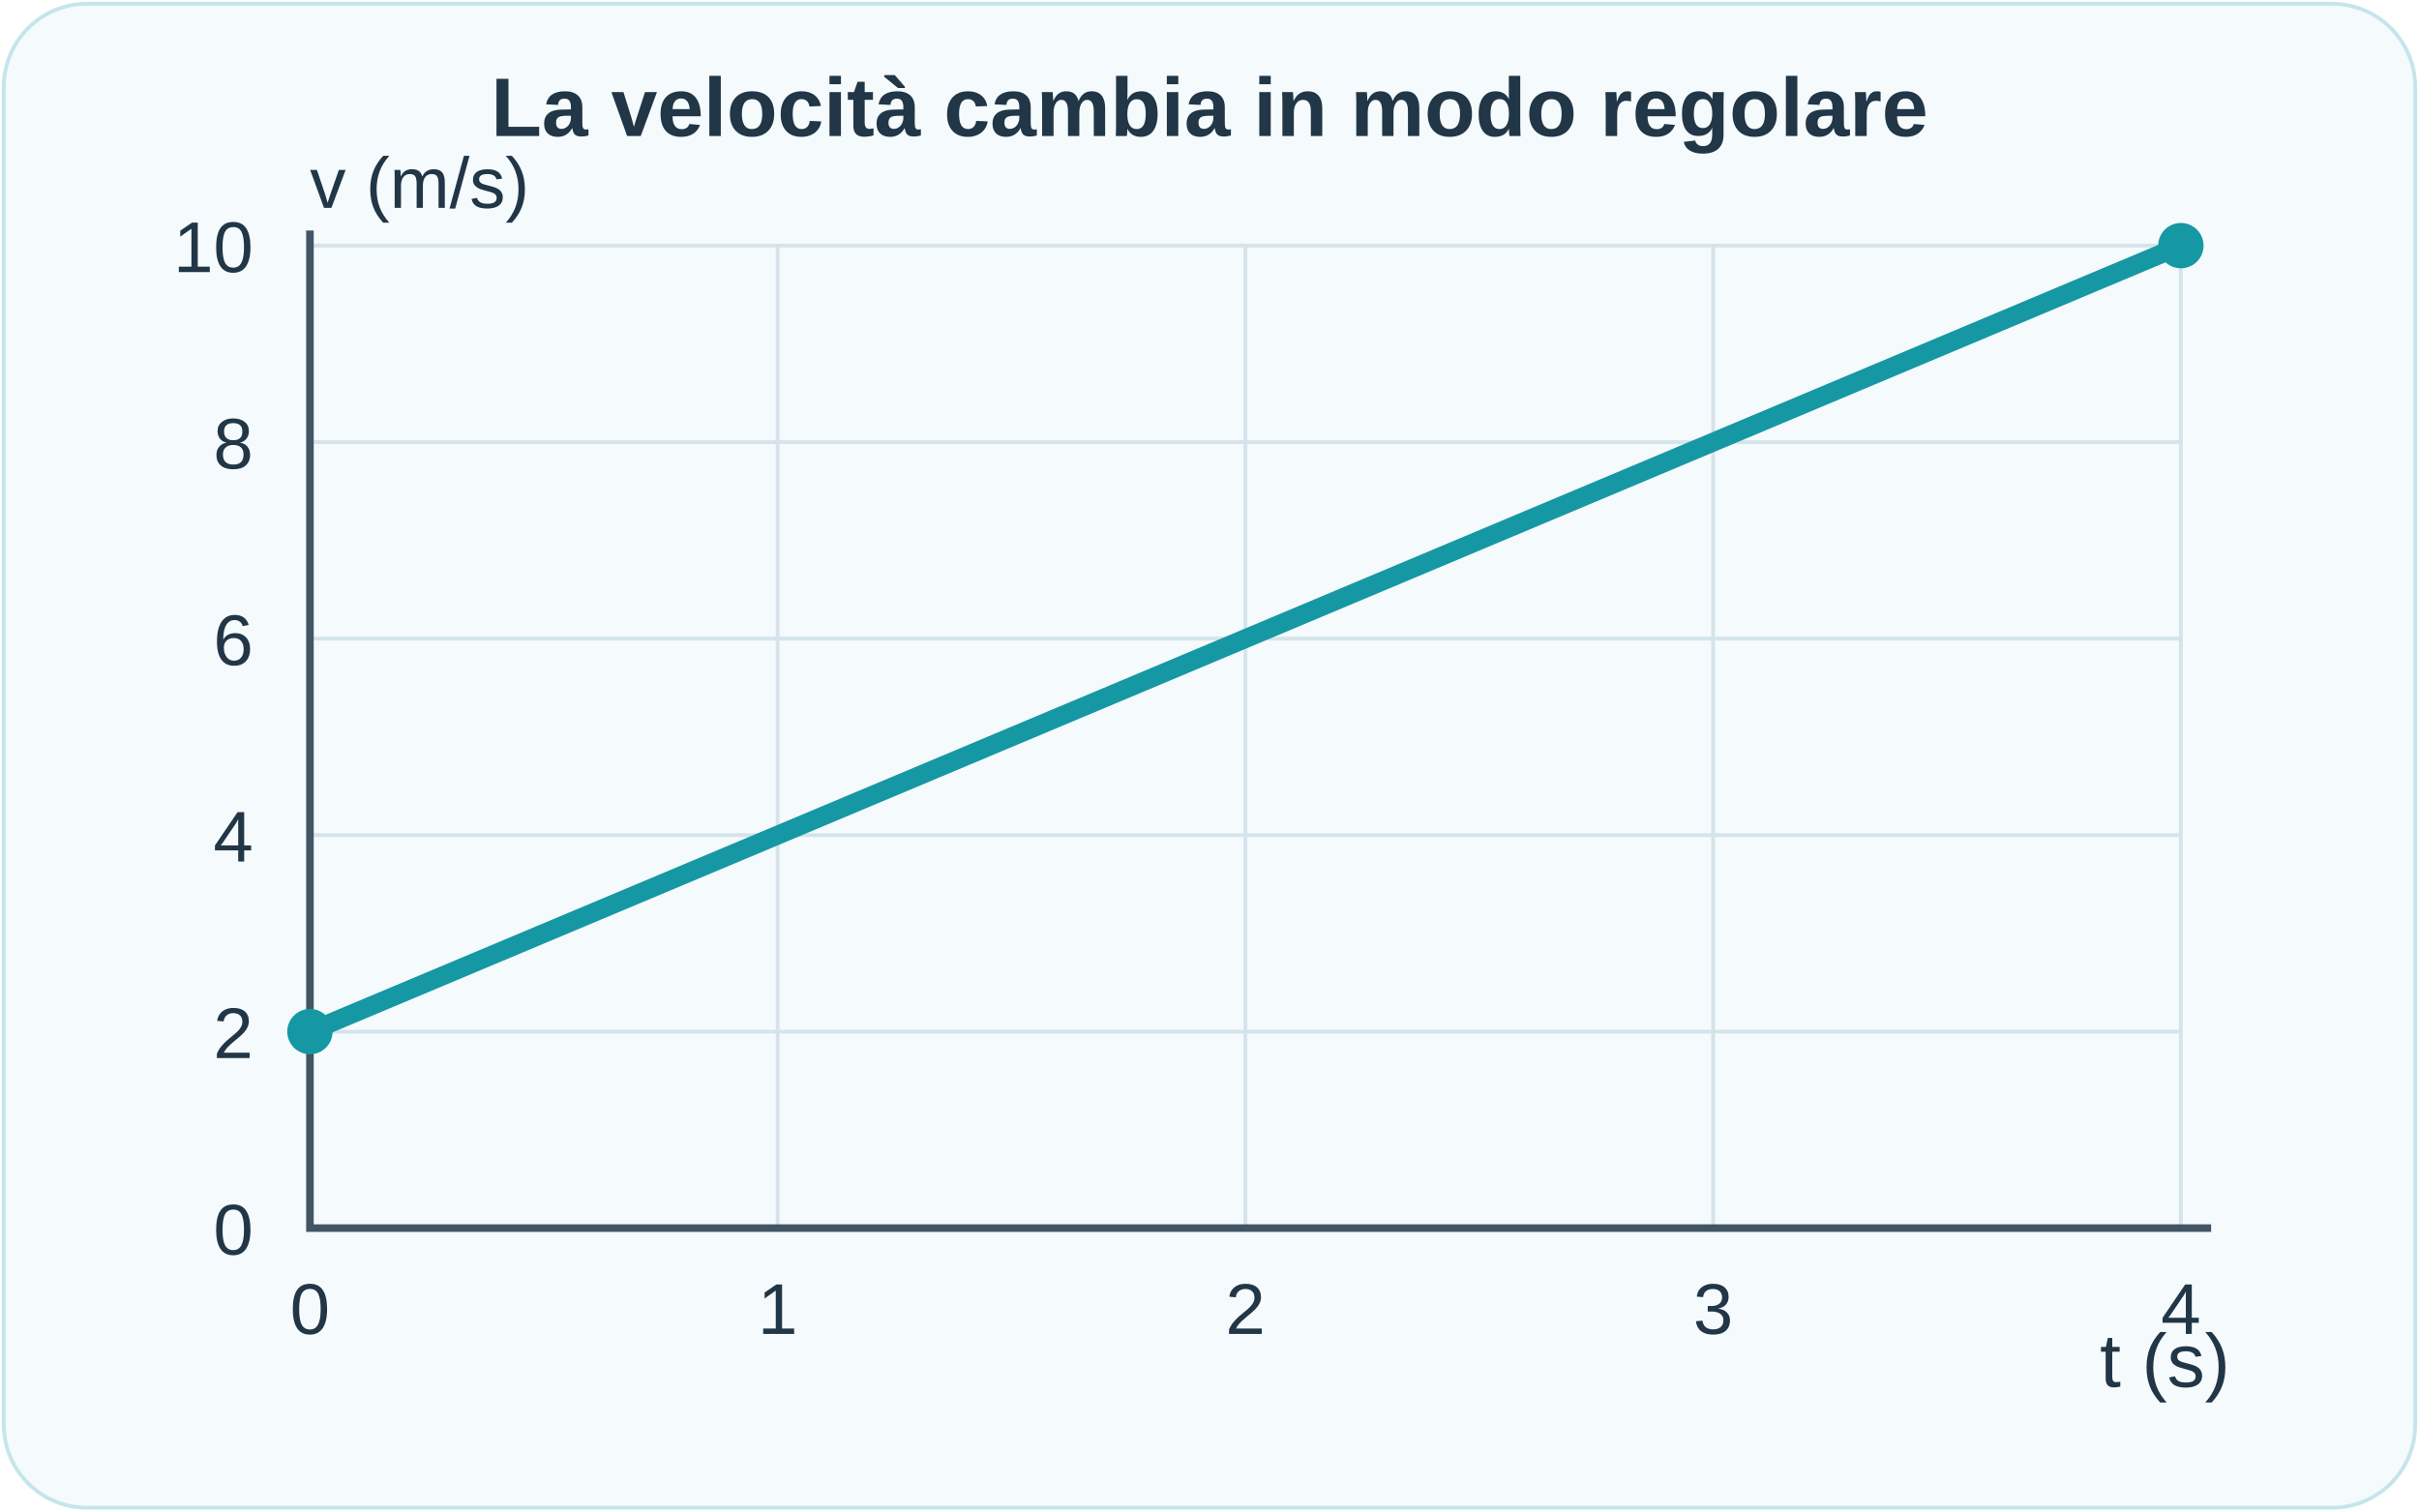
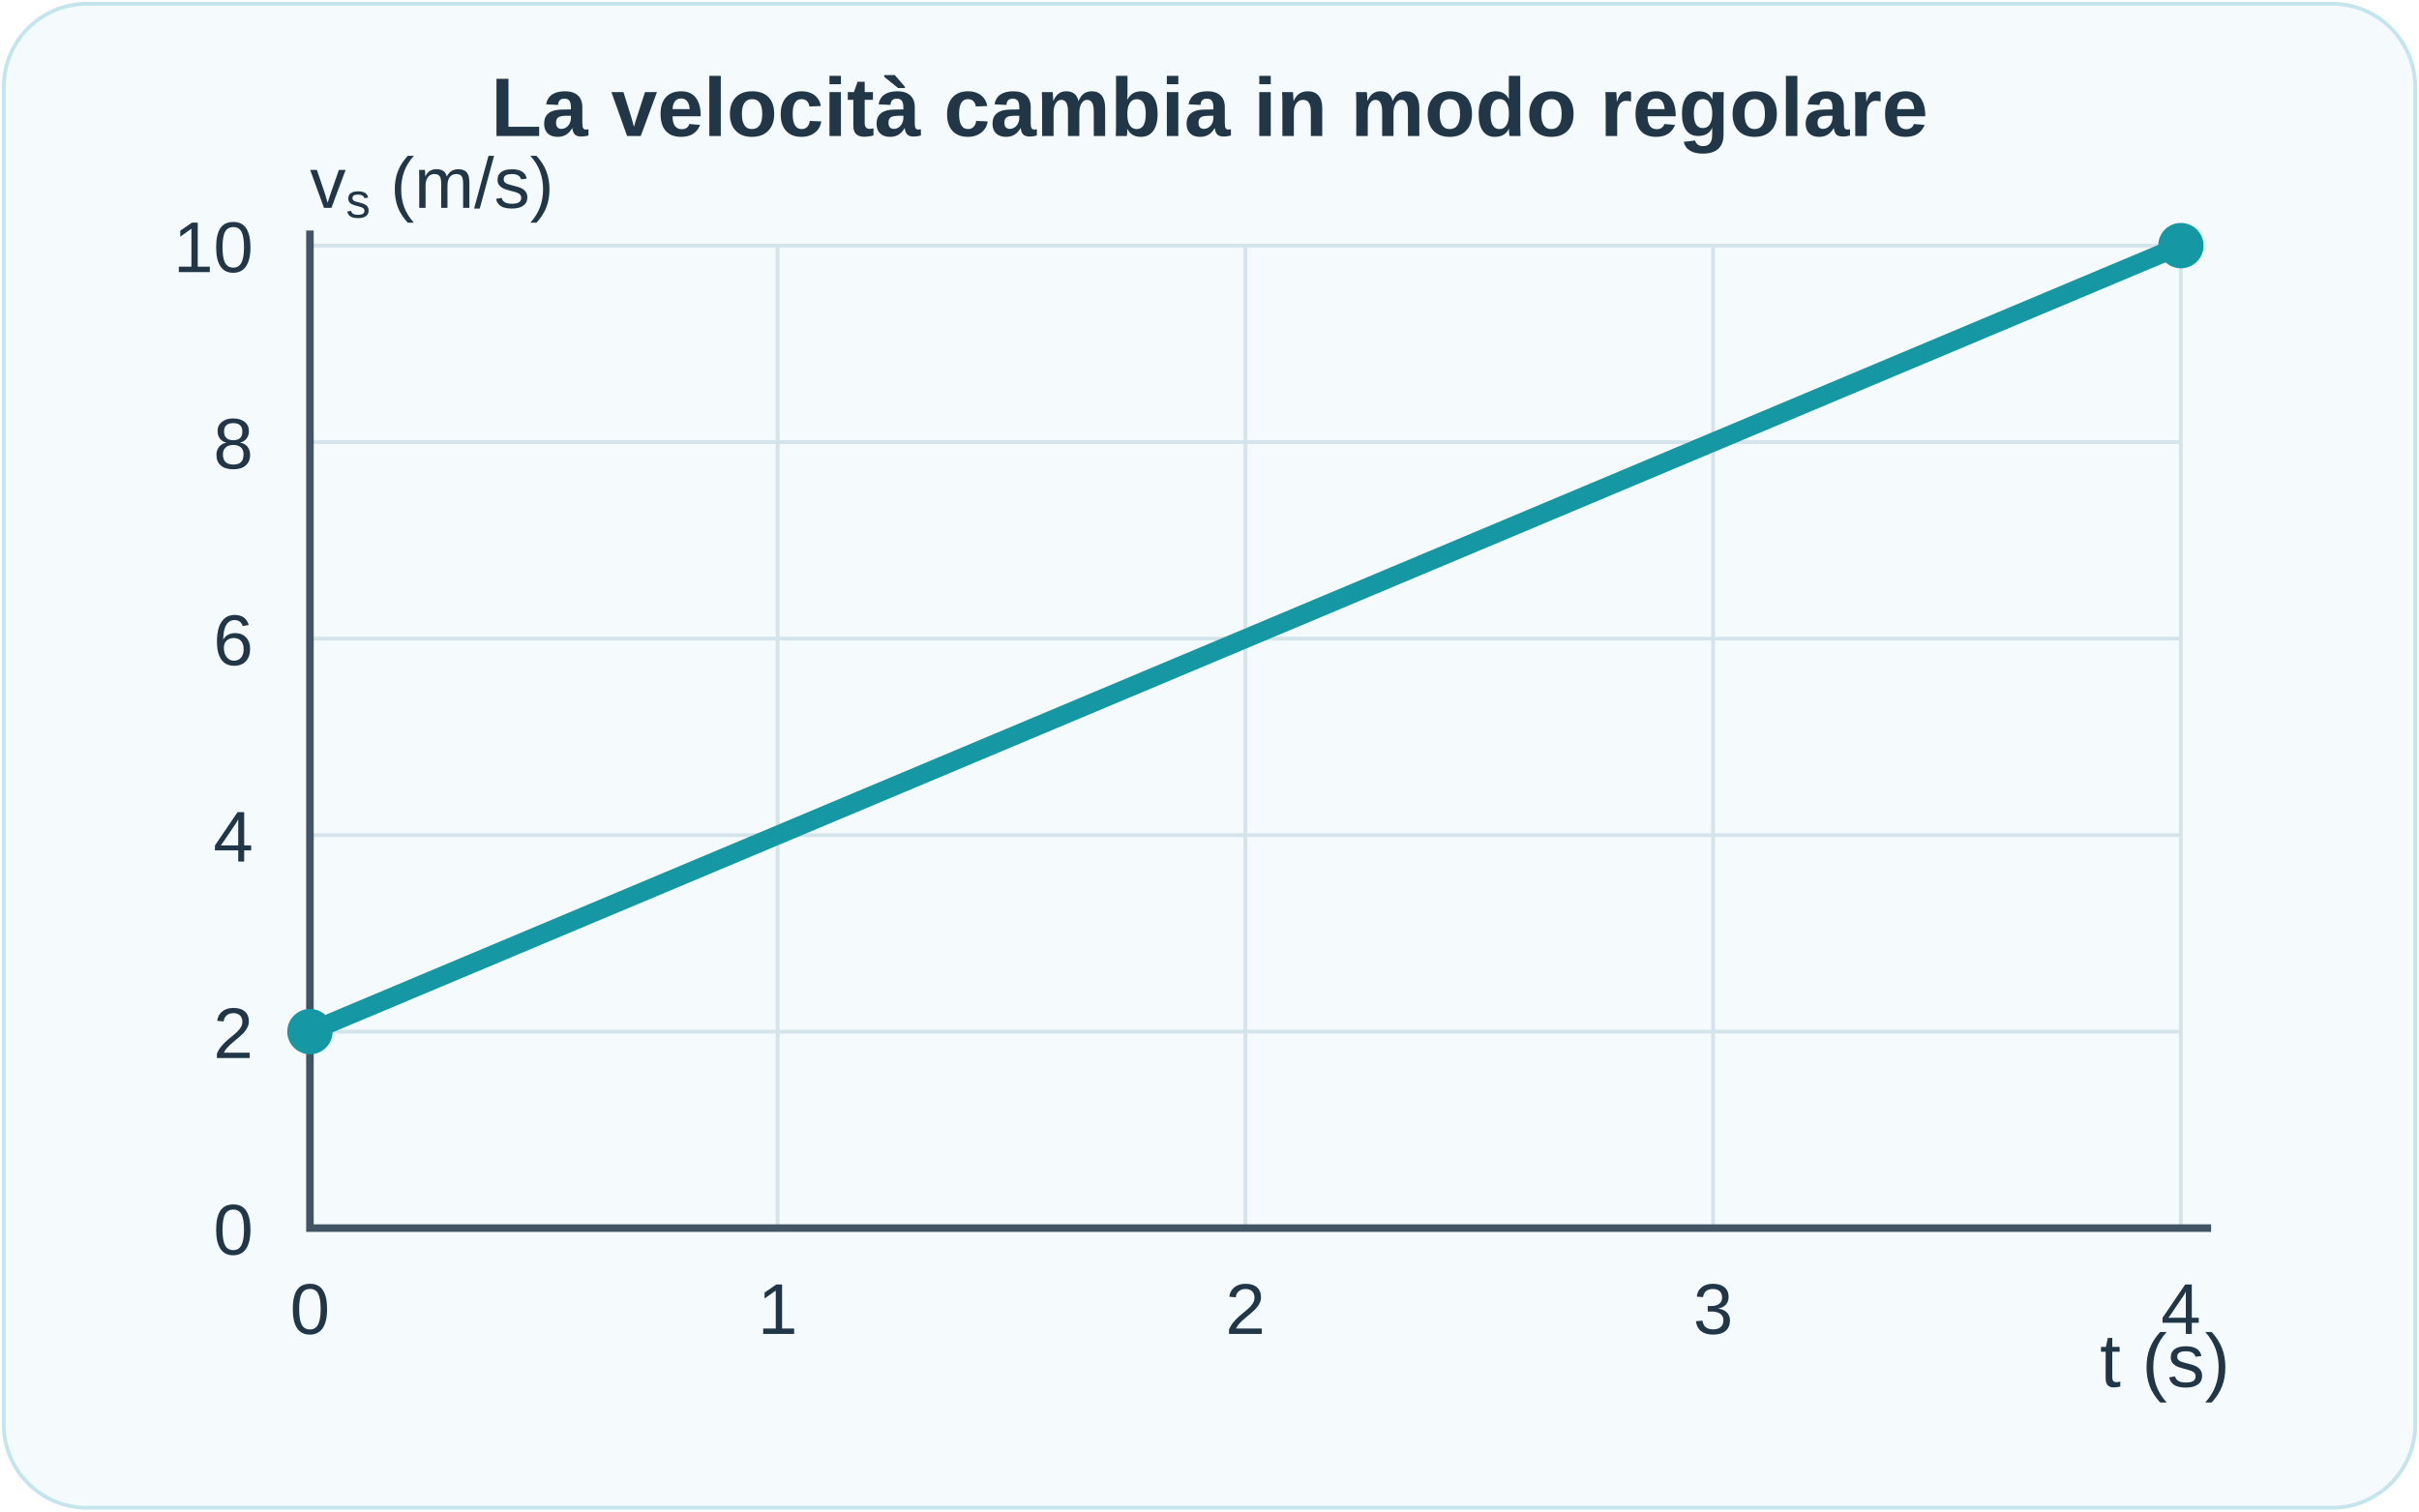
<svg xmlns="http://www.w3.org/2000/svg" viewBox="0 0 640 400" role="img" aria-labelledby="title desc">
  <rect x="1" y="1" width="638" height="398" rx="22" fill="#f5fafc" stroke="#c4e5eb" />
  <g font-family="Arial,sans-serif" fill="#213646">
    <text x="320" y="36" text-anchor="middle" font-size="22" font-weight="700">La velocità cambia in modo regolare</text>
    <path d="M82 325.0H577" stroke="#d5e4eb" />
    <text x="67" y="332.0" text-anchor="end" font-size="19">0</text>
    <path d="M82 273.0H577" stroke="#d5e4eb" />
    <text x="67" y="280.0" text-anchor="end" font-size="19">2</text>
    <path d="M82 221.0H577" stroke="#d5e4eb" />
    <text x="67" y="228.0" text-anchor="end" font-size="19">4</text>
    <path d="M82 169.0H577" stroke="#d5e4eb" />
    <text x="67" y="176.0" text-anchor="end" font-size="19">6</text>
    <path d="M82 117.0H577" stroke="#d5e4eb" />
    <text x="67" y="124.0" text-anchor="end" font-size="19">8</text>
    <path d="M82 65.0H577" stroke="#d5e4eb" />
    <text x="67" y="72.0" text-anchor="end" font-size="19">10</text>
    <path d="M82.0 65V325" stroke="#d5e4eb" />
    <text x="82.0" y="353" text-anchor="middle" font-size="19">0</text>
    <path d="M205.75 65V325" stroke="#d5e4eb" />
    <text x="205.75" y="353" text-anchor="middle" font-size="19">1</text>
    <path d="M329.5 65V325" stroke="#d5e4eb" />
    <text x="329.5" y="353" text-anchor="middle" font-size="19">2</text>
    <path d="M453.25 65V325" stroke="#d5e4eb" />
    <text x="453.25" y="353" text-anchor="middle" font-size="19">3</text>
    <path d="M577.0 65V325" stroke="#d5e4eb" />
    <text x="577.0" y="353" text-anchor="middle" font-size="19">4</text>
    <path d="M82 61V325H585" fill="none" stroke="#415565" stroke-width="2" />
    <polyline points="82.00,273.00 577.00,65.00" fill="none" stroke="#1598a4" stroke-width="5" stroke-linejoin="round" />
    <circle cx="82.0" cy="273.0" r="6" fill="#1598a4" />
    <circle cx="577.0" cy="65.0" r="6" fill="#1598a4" />
-     <text x="82" y="55" font-size="19">v (m/s)</text>
+     <text x="82" y="55" font-size="19">v<tspan baseline-shift="sub" font-size="13">s</tspan> (m/s)</text>
    <text x="590" y="367" text-anchor="end" font-size="20">t (s)</text>
  </g>
</svg>
